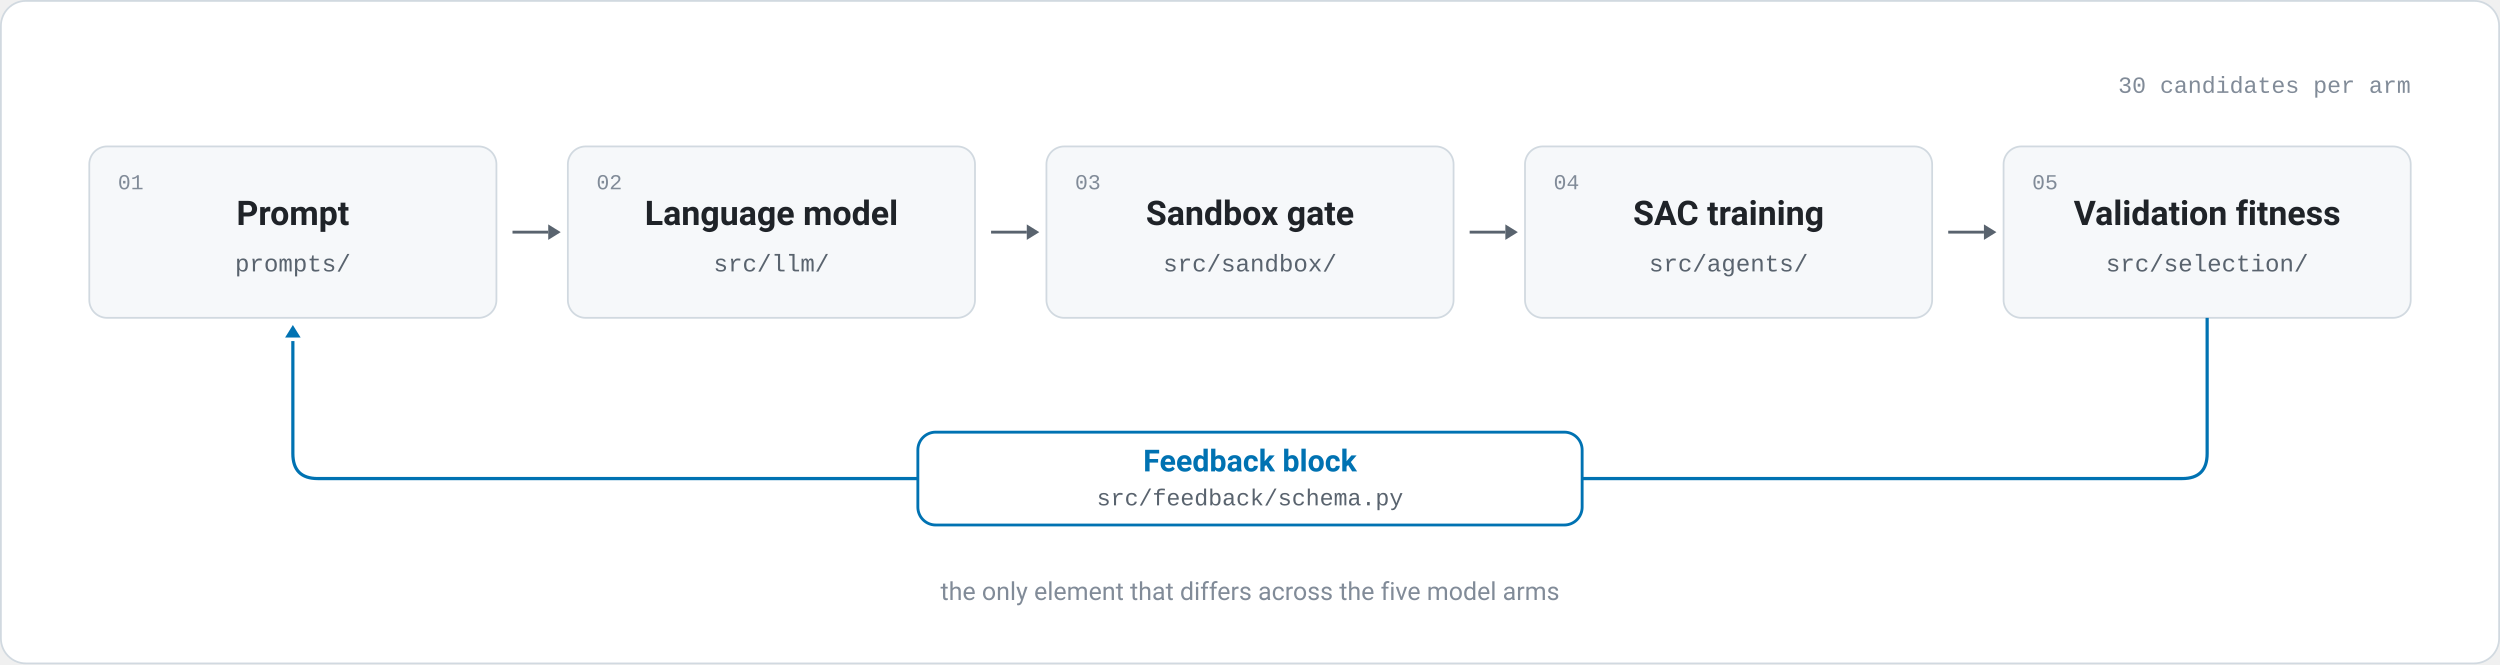
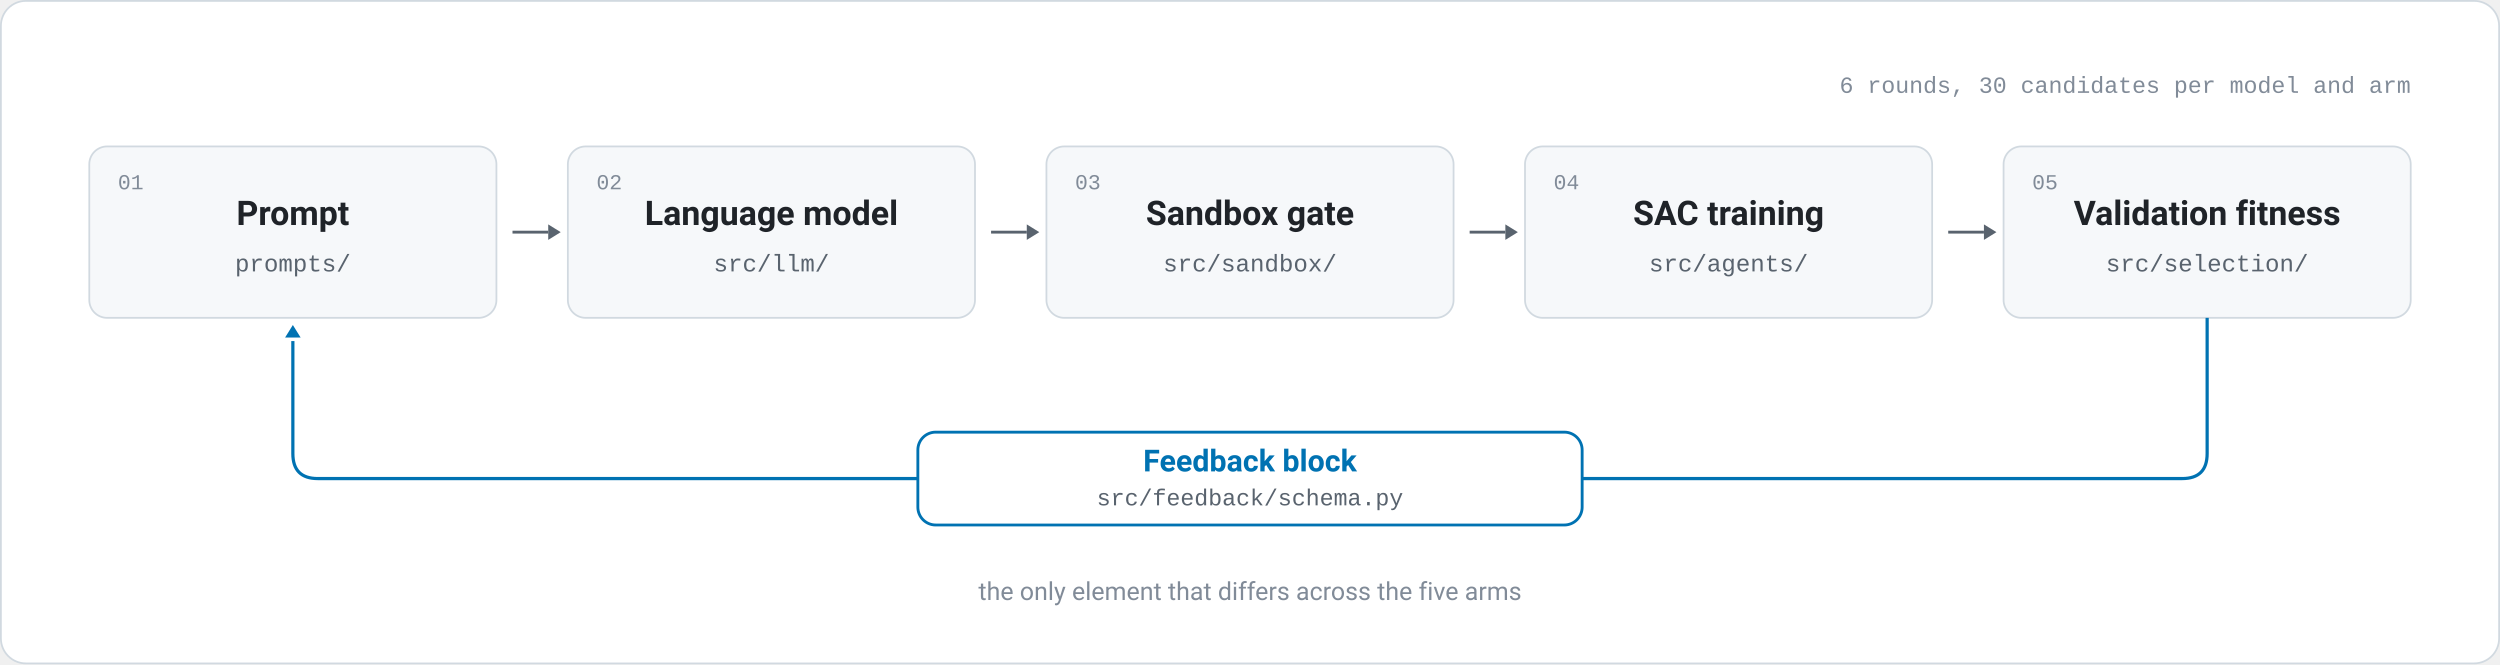
<svg xmlns="http://www.w3.org/2000/svg" width="1400" height="372" viewBox="0 0 1400 372" role="img">
  <rect x="0.5" y="0.5" width="1399.0" height="371.0" rx="14" fill="#ffffff" stroke="#d1d9e0" stroke-width="1" />
-   <text x="1350.0" y="52.0" font-family="ui-monospace,SFMono-Regular,'SF Mono',Menlo,Consolas,'Liberation Mono',monospace" font-size="13" font-weight="400" fill="#818b98" text-anchor="end">30 candidates per arm</text>
+   <text x="1350.0" y="52.0" font-family="ui-monospace,SFMono-Regular,'SF Mono',Menlo,Consolas,'Liberation Mono',monospace" font-size="13" font-weight="400" fill="#818b98" text-anchor="end">6 rounds, 30 candidates per model and arm</text>
  <rect x="50.0" y="82.0" width="228.0" height="96.0" rx="10" fill="#f6f8fa" stroke="#d1d9e0" stroke-width="1" />
  <text x="66.0" y="106.0" font-family="ui-monospace,SFMono-Regular,'SF Mono',Menlo,Consolas,'Liberation Mono',monospace" font-size="12" font-weight="400" fill="#818b98" text-anchor="start">01</text>
  <text x="164.0" y="126.0" font-family="-apple-system,BlinkMacSystemFont,'Segoe UI',Roboto,Helvetica,Arial,sans-serif" font-size="19" font-weight="600" fill="#1f2328" text-anchor="middle">Prompt</text>
  <text x="164.0" y="152.0" font-family="ui-monospace,SFMono-Regular,'SF Mono',Menlo,Consolas,'Liberation Mono',monospace" font-size="13.5" font-weight="400" fill="#59636e" text-anchor="middle">prompts/</text>
  <line x1="287.0" y1="130.0" x2="307.0" y2="130.0" stroke="#59636e" stroke-width="1.6" stroke-linecap="butt" />
  <polygon points="307.0,125.66 314.0,130.0 307.0,134.34" fill="#59636e" />
  <rect x="318.0" y="82.0" width="228.0" height="96.0" rx="10" fill="#f6f8fa" stroke="#d1d9e0" stroke-width="1" />
  <text x="334.0" y="106.0" font-family="ui-monospace,SFMono-Regular,'SF Mono',Menlo,Consolas,'Liberation Mono',monospace" font-size="12" font-weight="400" fill="#818b98" text-anchor="start">02</text>
  <text x="432.0" y="126.0" font-family="-apple-system,BlinkMacSystemFont,'Segoe UI',Roboto,Helvetica,Arial,sans-serif" font-size="19" font-weight="600" fill="#1f2328" text-anchor="middle">Language model</text>
  <text x="432.0" y="152.0" font-family="ui-monospace,SFMono-Regular,'SF Mono',Menlo,Consolas,'Liberation Mono',monospace" font-size="13.5" font-weight="400" fill="#59636e" text-anchor="middle">src/llm/</text>
  <line x1="555.0" y1="130.0" x2="575.0" y2="130.0" stroke="#59636e" stroke-width="1.6" stroke-linecap="butt" />
  <polygon points="575.0,125.66 582.0,130.0 575.0,134.34" fill="#59636e" />
  <rect x="586.0" y="82.0" width="228.0" height="96.0" rx="10" fill="#f6f8fa" stroke="#d1d9e0" stroke-width="1" />
  <text x="602.0" y="106.0" font-family="ui-monospace,SFMono-Regular,'SF Mono',Menlo,Consolas,'Liberation Mono',monospace" font-size="12" font-weight="400" fill="#818b98" text-anchor="start">03</text>
  <text x="700.0" y="126.0" font-family="-apple-system,BlinkMacSystemFont,'Segoe UI',Roboto,Helvetica,Arial,sans-serif" font-size="19" font-weight="600" fill="#1f2328" text-anchor="middle">Sandbox gate</text>
  <text x="700.0" y="152.0" font-family="ui-monospace,SFMono-Regular,'SF Mono',Menlo,Consolas,'Liberation Mono',monospace" font-size="13.5" font-weight="400" fill="#59636e" text-anchor="middle">src/sandbox/</text>
  <line x1="823.0" y1="130.0" x2="843.0" y2="130.0" stroke="#59636e" stroke-width="1.6" stroke-linecap="butt" />
  <polygon points="843.0,125.66 850.0,130.0 843.0,134.34" fill="#59636e" />
  <rect x="854.0" y="82.0" width="228.0" height="96.0" rx="10" fill="#f6f8fa" stroke="#d1d9e0" stroke-width="1" />
  <text x="870.0" y="106.0" font-family="ui-monospace,SFMono-Regular,'SF Mono',Menlo,Consolas,'Liberation Mono',monospace" font-size="12" font-weight="400" fill="#818b98" text-anchor="start">04</text>
  <text x="968.0" y="126.0" font-family="-apple-system,BlinkMacSystemFont,'Segoe UI',Roboto,Helvetica,Arial,sans-serif" font-size="19" font-weight="600" fill="#1f2328" text-anchor="middle">SAC training</text>
  <text x="968.0" y="152.0" font-family="ui-monospace,SFMono-Regular,'SF Mono',Menlo,Consolas,'Liberation Mono',monospace" font-size="13.5" font-weight="400" fill="#59636e" text-anchor="middle">src/agents/</text>
  <line x1="1091.0" y1="130.0" x2="1111.0" y2="130.0" stroke="#59636e" stroke-width="1.6" stroke-linecap="butt" />
  <polygon points="1111.0,125.66 1118.0,130.0 1111.0,134.34" fill="#59636e" />
  <rect x="1122.0" y="82.0" width="228.0" height="96.0" rx="10" fill="#f6f8fa" stroke="#d1d9e0" stroke-width="1" />
  <text x="1138.0" y="106.0" font-family="ui-monospace,SFMono-Regular,'SF Mono',Menlo,Consolas,'Liberation Mono',monospace" font-size="12" font-weight="400" fill="#818b98" text-anchor="start">05</text>
  <text x="1236.0" y="126.0" font-family="-apple-system,BlinkMacSystemFont,'Segoe UI',Roboto,Helvetica,Arial,sans-serif" font-size="19" font-weight="600" fill="#1f2328" text-anchor="middle">Validation fitness</text>
  <text x="1236.0" y="152.0" font-family="ui-monospace,SFMono-Regular,'SF Mono',Menlo,Consolas,'Liberation Mono',monospace" font-size="13.5" font-weight="400" fill="#59636e" text-anchor="middle">src/selection/</text>
  <path d="M 1236.0,178 V 254 Q 1236.0,268 1222.0,268 H 178.0 Q 164.0,268 164.0,254 V 191.0" fill="none" stroke="#0072B2" stroke-width="1.8" />
  <polygon points="159.66,189 164.0,182 168.34,189" fill="#0072B2" />
  <rect x="514.0" y="242.0" width="372.0" height="52.0" rx="10" fill="#ffffff" stroke="#0072B2" stroke-width="1.6" />
  <text x="700.0" y="264.0" font-family="-apple-system,BlinkMacSystemFont,'Segoe UI',Roboto,Helvetica,Arial,sans-serif" font-size="17" font-weight="600" fill="#0072B2" text-anchor="middle">Feedback block</text>
  <text x="700.0" y="283.0" font-family="ui-monospace,SFMono-Regular,'SF Mono',Menlo,Consolas,'Liberation Mono',monospace" font-size="13" font-weight="400" fill="#59636e" text-anchor="middle">src/feedback/schema.py</text>
-   <text x="700.0" y="336.0" font-family="-apple-system,BlinkMacSystemFont,'Segoe UI',Roboto,Helvetica,Arial,sans-serif" font-size="14" font-weight="400" fill="#818b98" text-anchor="middle">the only element that differs across the five model arms</text>
+   <text x="700.0" y="336.0" font-family="-apple-system,BlinkMacSystemFont,'Segoe UI',Roboto,Helvetica,Arial,sans-serif" font-size="14" font-weight="400" fill="#818b98" text-anchor="middle">the only element that differs across the five arms</text>
</svg>
